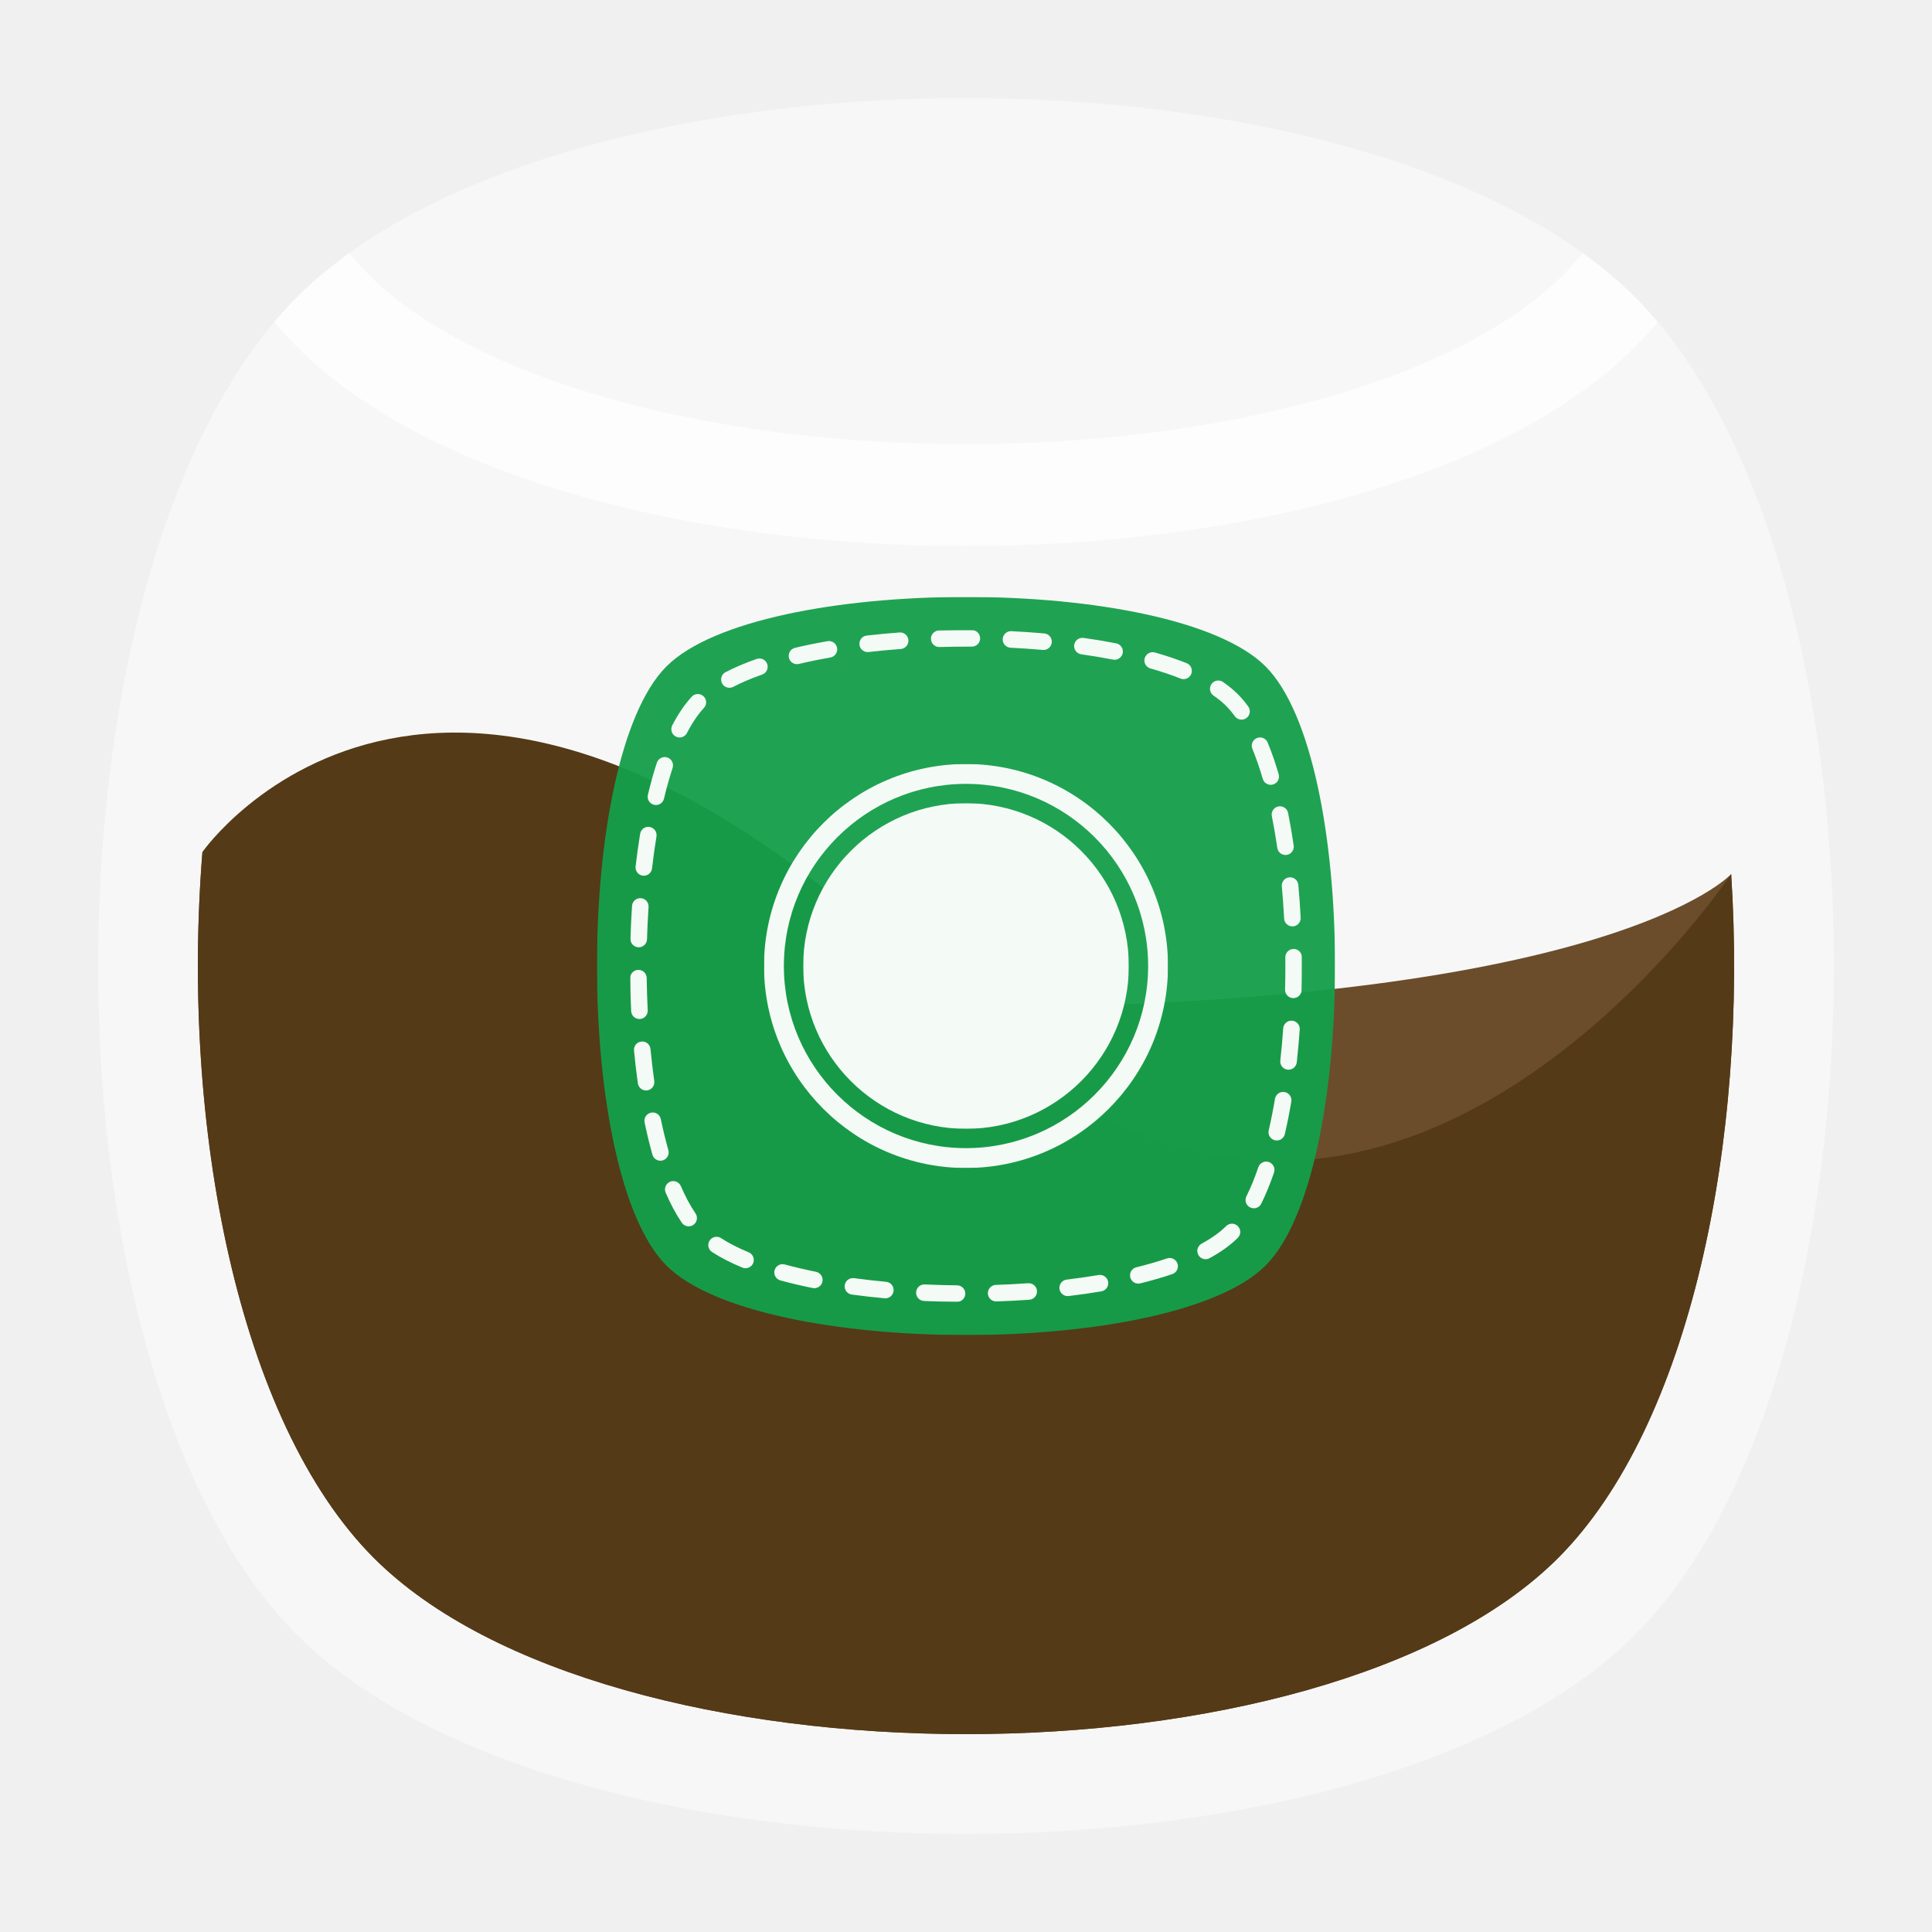
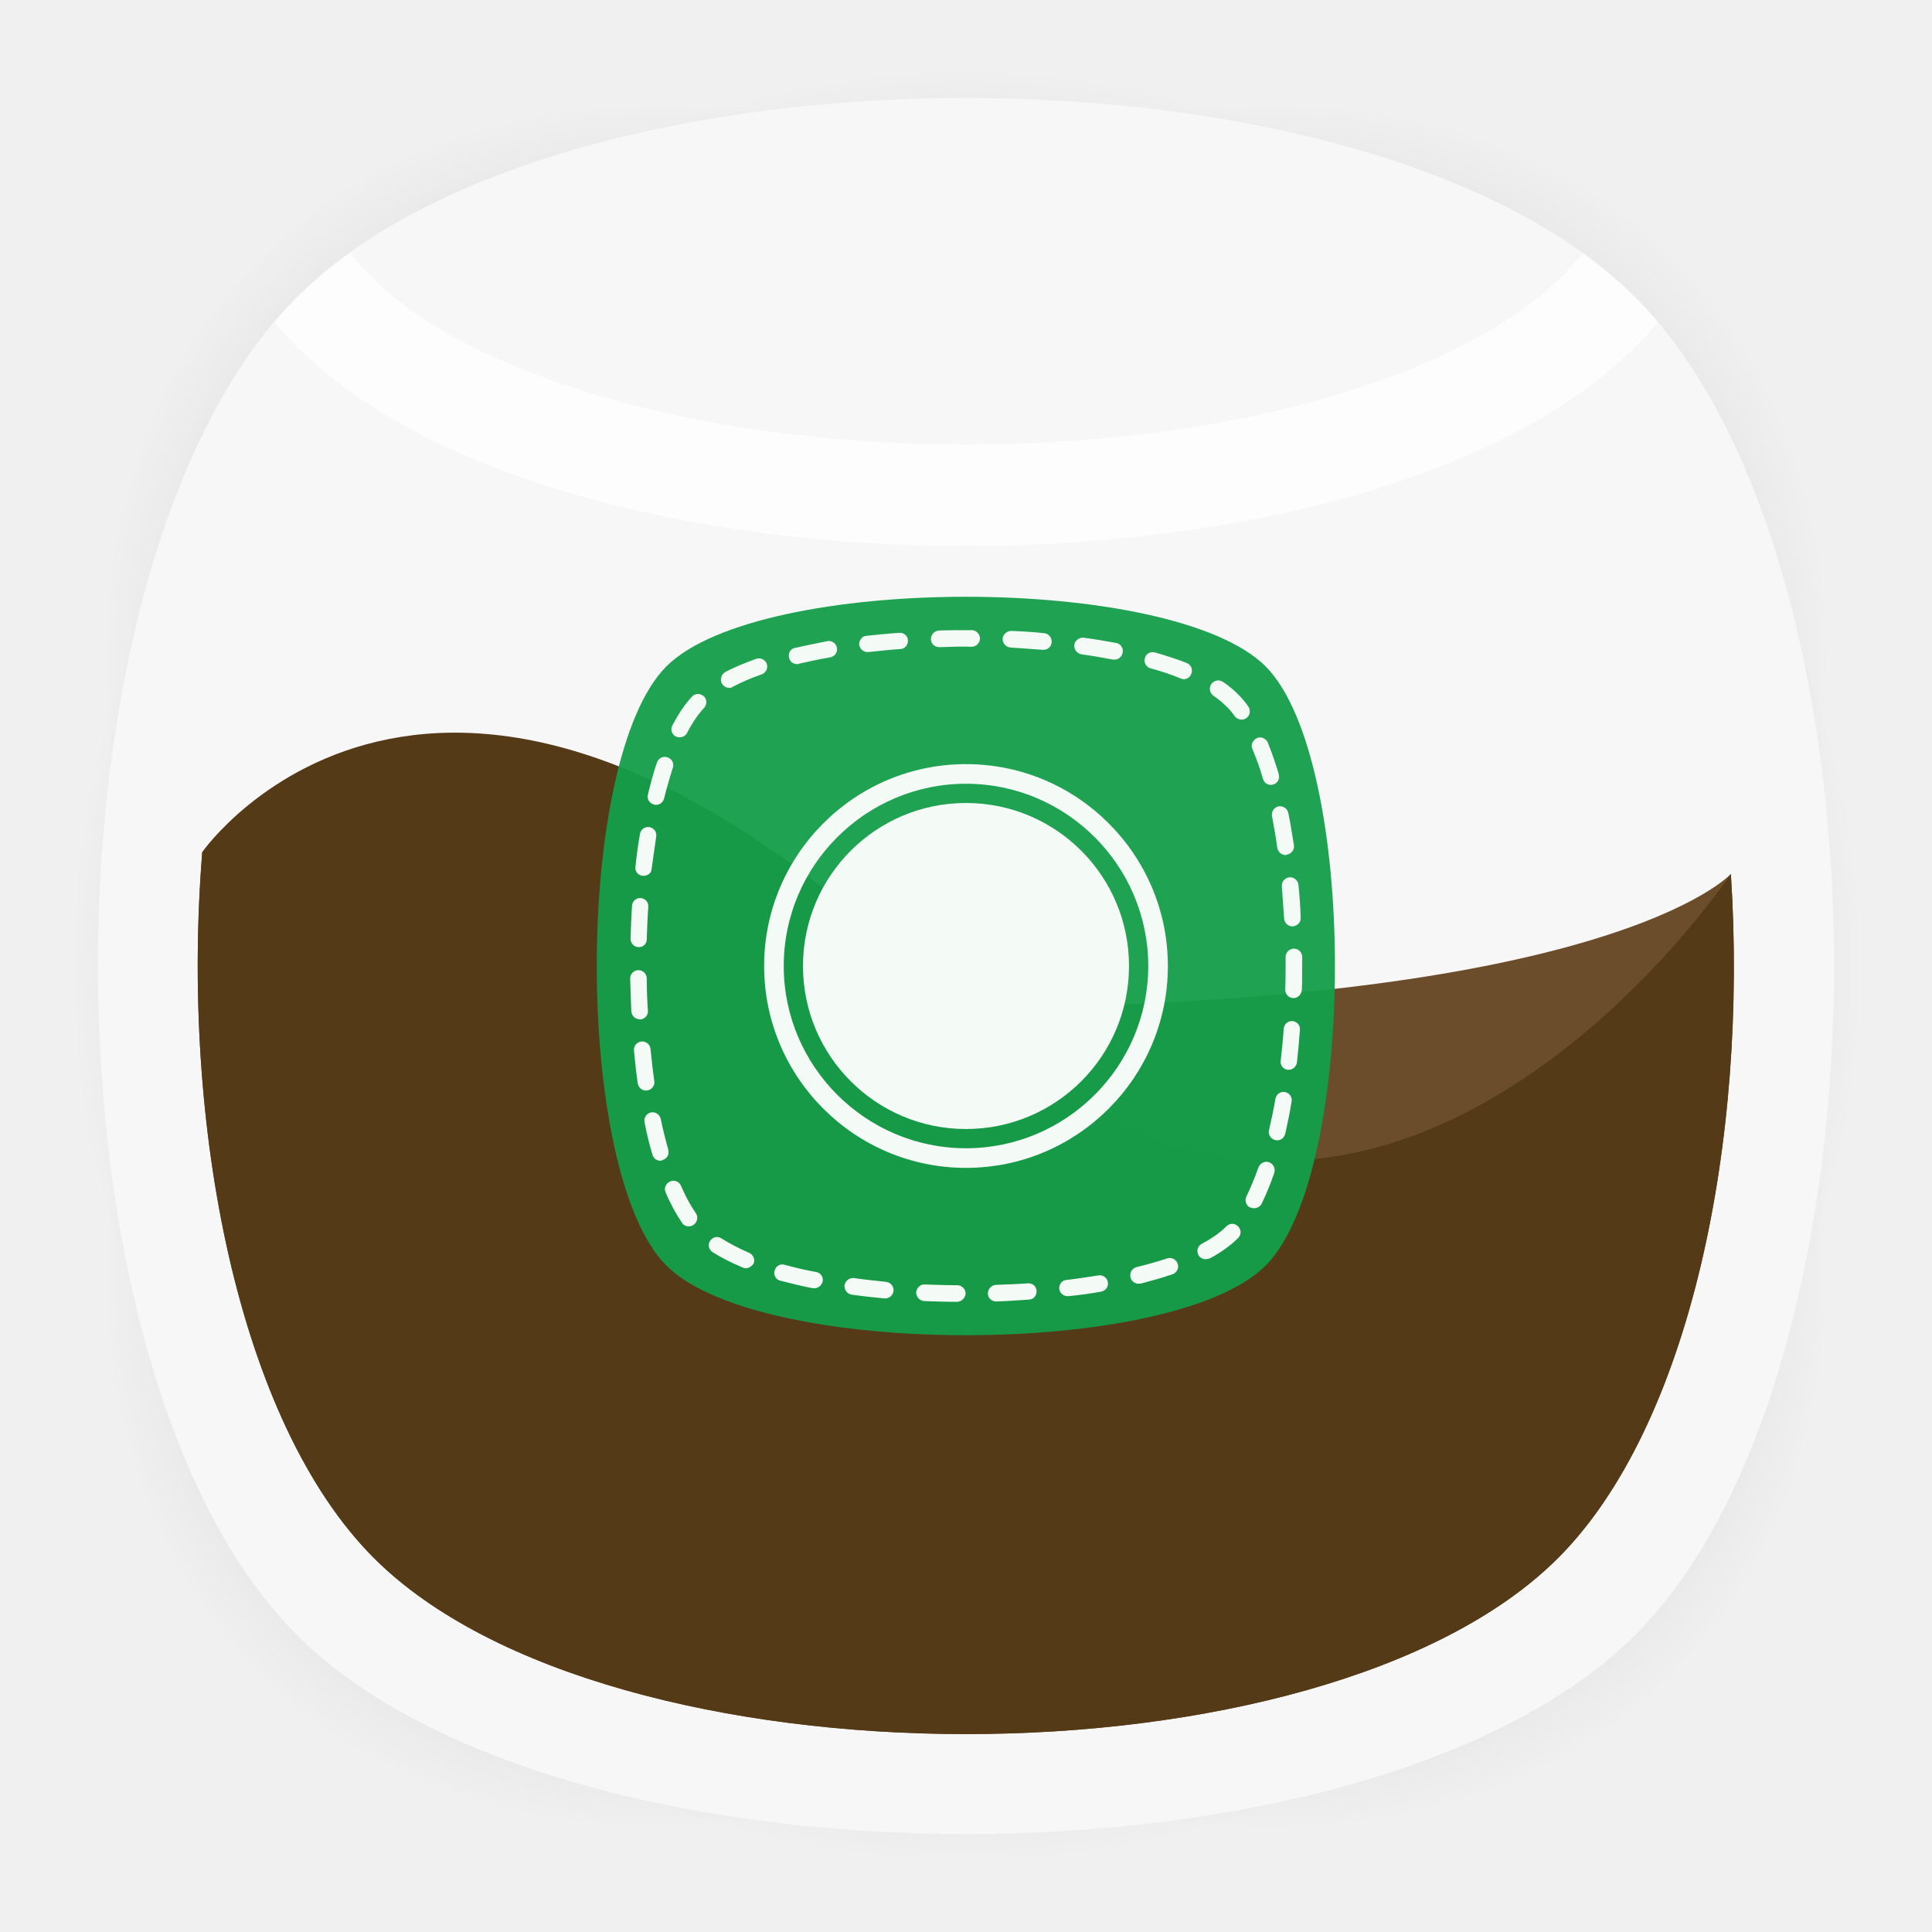
- <svg xmlns="http://www.w3.org/2000/svg" viewBox="0 0 640 640" height="640" width="640" xml:space="preserve" version="1.1" id="svg2">
-   <defs id="defs6">
-     <clipPath id="clipPath16" clipPathUnits="userSpaceOnUse">
-       <path id="path18" d="M 0,512 512,512 512,0 0,0 0,512 Z" />
-     </clipPath>
-     <clipPath id="clipPath24" clipPathUnits="userSpaceOnUse">
-       <path id="path26" d="m 18.325,493.744 475.4,0 0,-475.488 -475.4,0 0,475.488 z" />
-     </clipPath>
-     <clipPath id="clipPath28" clipPathUnits="userSpaceOnUse">
-       <path id="path30" d="M 448.99,63.029 C 389.293,3.332 122.807,3.332 63.11,63.029 3.413,122.726 3.413,389.312 63.01,449.009 c 59.597,59.696 326.283,59.596 385.98,0 59.697,-59.597 59.597,-326.283 0,-385.98" />
-     </clipPath>
-     <radialGradient id="radialGradient36" spreadMethod="pad" gradientTransform="matrix(237.7219,0,0,237.7219,256.025,256)" gradientUnits="userSpaceOnUse" r="1" cy="0" cx="0" fy="0" fx="0">
-       <stop id="stop38" offset="0" style="stop-opacity:1;stop-color:#ffffff" />
-       <stop id="stop40" offset="0.859" style="stop-opacity:0.141;stop-color:#ffffff" />
-       <stop id="stop42" offset="1" style="stop-opacity:0;stop-color:#ffffff" />
-     </radialGradient>
-     <mask id="mask44" height="1" width="1" y="0" x="0" maskUnits="userSpaceOnUse">
-       <g id="g46">
-         <g id="g48">
-           <g id="g50">
-             <g id="g52">
-               <path id="path54" style="fill:url(#radialGradient36);stroke:none" d="m -32768,32767 65535,0 0,-65535 -65535,0 0,65535 z" />
-             </g>
-           </g>
-         </g>
-       </g>
-     </mask>
-     <radialGradient id="radialGradient56" spreadMethod="pad" gradientTransform="matrix(237.7219,0,0,237.7219,256.025,256)" gradientUnits="userSpaceOnUse" r="1" cy="0" cx="0" fy="0" fx="0">
-       <stop id="stop58" offset="0" style="stop-opacity:1;stop-color:#010101" />
-       <stop id="stop60" offset="0.859" style="stop-opacity:1;stop-color:#010101" />
-       <stop id="stop62" offset="1" style="stop-opacity:1;stop-color:#010101" />
-     </radialGradient>
-     <clipPath id="clipPath86" clipPathUnits="userSpaceOnUse">
-       <path id="path88" d="m 18.325,493.744 475.4,0 0,-475.488 -475.4,0 0,475.488 z" />
-     </clipPath>
-     <clipPath id="clipPath90" clipPathUnits="userSpaceOnUse">
-       <path id="path92" d="M 448.99,63.029 C 389.293,3.332 122.807,3.332 63.11,63.029 3.413,122.726 3.413,389.312 63.01,449.009 c 59.597,59.696 326.283,59.596 385.98,0 59.697,-59.597 59.597,-326.283 0,-385.98" />
-     </clipPath>
-     <radialGradient id="radialGradient98" spreadMethod="pad" gradientTransform="matrix(188.2547,188.3612,-130.3588,130.279,256.025,256.0438)" gradientUnits="userSpaceOnUse" r="1" cy="0" cx="0" fy="0" fx="0">
-       <stop id="stop100" offset="0" style="stop-opacity:1;stop-color:#ffffff" />
-       <stop id="stop102" offset="0.859" style="stop-opacity:0.141;stop-color:#ffffff" />
-       <stop id="stop104" offset="1" style="stop-opacity:0;stop-color:#ffffff" />
-     </radialGradient>
-     <mask id="mask106" height="1" width="1" y="0" x="0" maskUnits="userSpaceOnUse">
-       <g id="g108">
-         <g id="g110">
-           <g id="g112">
-             <g id="g114">
-               <path id="path116" style="fill:url(#radialGradient98);stroke:none" d="m -32768,32767 65535,0 0,-65535 -65535,0 0,65535 z" />
-             </g>
-           </g>
-         </g>
-       </g>
-     </mask>
-     <radialGradient id="radialGradient118" spreadMethod="pad" gradientTransform="matrix(188.2547,188.3612,-130.3588,130.279,256.025,256.0438)" gradientUnits="userSpaceOnUse" r="1" cy="0" cx="0" fy="0" fx="0">
-       <stop id="stop120" offset="0" style="stop-opacity:1;stop-color:#010101" />
-       <stop id="stop122" offset="0.859" style="stop-opacity:1;stop-color:#010101" />
-       <stop id="stop124" offset="1" style="stop-opacity:1;stop-color:#010101" />
-     </radialGradient>
-     <clipPath id="clipPath148" clipPathUnits="userSpaceOnUse">
-       <path id="path150" d="m 18.275,493.694 475.387,0 0,-475.438 -475.387,0 0,475.438 z" />
-     </clipPath>
-     <clipPath id="clipPath152" clipPathUnits="userSpaceOnUse">
-       <path id="path154" d="m 63.01,63.029 c 59.697,-59.697 326.183,-59.697 385.88,0 59.697,59.697 59.697,326.183 0,385.88 -59.697,59.696 -326.183,59.696 -385.88,0.1 -59.697,-59.597 -59.597,-326.283 0,-385.98" />
-     </clipPath>
-     <radialGradient id="radialGradient160" spreadMethod="pad" gradientTransform="matrix(-188.2877,188.3942,130.3817,130.3018,255.925,255.9938)" gradientUnits="userSpaceOnUse" r="1" cy="0" cx="0" fy="0" fx="0">
-       <stop id="stop162" offset="0" style="stop-opacity:1;stop-color:#ffffff" />
-       <stop id="stop164" offset="0.859" style="stop-opacity:0.141;stop-color:#ffffff" />
-       <stop id="stop166" offset="1" style="stop-opacity:0;stop-color:#ffffff" />
-     </radialGradient>
-     <mask id="mask168" height="1" width="1" y="0" x="0" maskUnits="userSpaceOnUse">
-       <g id="g170">
-         <g id="g172">
-           <g id="g174">
-             <g id="g176">
-               <path id="path178" style="fill:url(#radialGradient160);stroke:none" d="m -32768,32767 65535,0 0,-65535 -65535,0 0,65535 z" />
-             </g>
-           </g>
-         </g>
-       </g>
-     </mask>
-     <radialGradient id="radialGradient180" spreadMethod="pad" gradientTransform="matrix(-188.2877,188.3942,130.3817,130.3018,255.925,255.9938)" gradientUnits="userSpaceOnUse" r="1" cy="0" cx="0" fy="0" fx="0">
-       <stop id="stop182" offset="0" style="stop-opacity:1;stop-color:#010101" />
-       <stop id="stop184" offset="0.859" style="stop-opacity:1;stop-color:#010101" />
-       <stop id="stop186" offset="1" style="stop-opacity:1;stop-color:#010101" />
-     </radialGradient>
-     <linearGradient id="linearGradient218" spreadMethod="pad" gradientTransform="matrix(460,0,0,-460,26,256)" gradientUnits="userSpaceOnUse" y2="0" x2="1" y1="0" x1="0">
-       <stop id="stop220" offset="0" style="stop-opacity:1;stop-color:#f7f7f7" />
-       <stop id="stop222" offset="1" style="stop-opacity:1;stop-color:#f7f7f7" />
-     </linearGradient>
-     <clipPath id="clipPath230" clipPathUnits="userSpaceOnUse">
-       <path id="path232" d="M 0,512 512,512 512,0 0,0 0,512 Z" />
-     </clipPath>
-     <clipPath id="clipPath238" clipPathUnits="userSpaceOnUse">
-       <path id="path240" d="m 72.668,444.944 366.675,0 0,-77.643 -366.675,0 0,77.643 z" />
-     </clipPath>
-     <clipPath id="clipPath262" clipPathUnits="userSpaceOnUse">
-       <path id="path264" d="m 158.198,353.802 195.604,0 0,-195.604 -195.604,0 0,195.604 z" />
-     </clipPath>
-     <clipPath id="clipPath278" clipPathUnits="userSpaceOnUse">
-       <path id="path280" d="m 166.994,345.027 178.033,0 0,-178.041 -178.033,0 0,178.041 z" />
-     </clipPath>
-     <clipPath id="clipPath294" clipPathUnits="userSpaceOnUse">
-       <path id="path296" d="m 202.468,309.532 107.064,0 0,-107.064 -107.064,0 0,107.064 z" />
-     </clipPath>
-     <clipPath id="clipPath310" clipPathUnits="userSpaceOnUse">
-       <path id="path312" d="m 212.849,299.151 86.302,0 0,-86.302 -86.302,0 0,86.302 z" />
-     </clipPath>
-   </defs>
-   <g transform="matrix(1.25,0,0,-1.25,0,640)" id="g10">
-     <g id="g12">
-       <g clip-path="url(#clipPath16)" id="g14">
-         <g id="g20">
-           <g id="g22" />
-           <g id="g64">
-             <g style="opacity:0.4" id="g66" clip-path="url(#clipPath24)">
-               <g id="g68">
-                 <g id="g70" clip-path="url(#clipPath28)">
-                   <g id="g72">
-                     <g id="g74" />
-                     <g id="g76" mask="url(#mask44)">
-                       <g id="g78">
-                         <path id="path80" style="fill:url(#radialGradient56);stroke:none" d="M 448.99,63.029 C 389.293,3.332 122.807,3.332 63.11,63.029 3.413,122.726 3.413,389.312 63.01,449.009 c 59.597,59.696 326.283,59.596 385.98,0 59.697,-59.597 59.597,-326.283 0,-385.98" />
-                       </g>
-                     </g>
-                   </g>
-                 </g>
-               </g>
-             </g>
-           </g>
-         </g>
-         <g id="g82">
-           <g id="g84" />
-           <g id="g126">
-             <g style="opacity:0.4" id="g128" clip-path="url(#clipPath86)">
-               <g id="g130">
-                 <g id="g132" clip-path="url(#clipPath90)">
-                   <g id="g134">
-                     <g id="g136" />
-                     <g id="g138" mask="url(#mask106)">
-                       <g id="g140">
-                         <path id="path142" style="fill:url(#radialGradient118);stroke:none" d="M 448.99,63.029 C 389.293,3.332 122.807,3.332 63.11,63.029 3.413,122.726 3.413,389.312 63.01,449.009 c 59.597,59.696 326.283,59.596 385.98,0 59.697,-59.597 59.597,-326.283 0,-385.98" />
-                       </g>
-                     </g>
-                   </g>
-                 </g>
-               </g>
-             </g>
-           </g>
-         </g>
-         <g id="g144">
-           <g id="g146" />
-           <g id="g188">
-             <g style="opacity:0.4" id="g190" clip-path="url(#clipPath148)">
-               <g id="g192">
-                 <g id="g194" clip-path="url(#clipPath152)">
-                   <g id="g196">
-                     <g id="g198" />
-                     <g id="g200" mask="url(#mask168)">
-                       <g id="g202">
-                         <path id="path204" style="fill:url(#radialGradient180);stroke:none" d="m 63.01,63.029 c 59.697,-59.697 326.183,-59.697 385.88,0 59.697,59.697 59.697,326.183 0,385.88 -59.697,59.696 -326.183,59.696 -385.88,0.1 -59.697,-59.597 -59.597,-326.283 0,-385.98" />
-                       </g>
-                     </g>
-                   </g>
-                 </g>
-               </g>
-             </g>
-           </g>
-         </g>
-       </g>
+ <svg xmlns="http://www.w3.org/2000/svg" version="1.1" id="Layer_3" x="0px" y="0px" viewBox="0 0 512 512" enable-background="new 0 0 512 512" xml:space="preserve">
+   <g>
+     <g opacity="0.4" enable-background="new    ">
+       <radialGradient id="SVGID_1_" cx="1.012" cy="515" r="118.861" gradientTransform="matrix(2 0 0 -2 254 1286)" gradientUnits="userSpaceOnUse">
+         <stop offset="0" style="stop-color:#010101" />
+         <stop offset="0.859" style="stop-color:#010101;stop-opacity:0.141" />
+         <stop offset="1" style="stop-color:#010101;stop-opacity:0" />
+       </radialGradient>
+       <path fill="url(#SVGID_1_)" d="M449,449c-59.7,59.7-326.2,59.7-385.9,0S3.4,122.7,63,63s326.3-59.6,386,0S508.6,389.3,449,449z" />
    </g>
-     <g id="g206">
-       <g id="g208">
-         <g id="g214">
-           <g id="g216">
-             <path id="path224" style="fill:url(#linearGradient218);stroke:none" d="M 78.721,433.279 C 8.427,362.985 8.427,149.015 78.721,78.721 l 0,0 c 70.294,-70.294 284.264,-70.294 354.558,0 l 0,0 c 70.294,70.294 70.294,284.264 0,354.558 l 0,0 C 398.132,468.426 327.066,486 256,486 l 0,0 C 184.934,486 113.868,468.426 78.721,433.279" />
-           </g>
-         </g>
-       </g>
+     <g opacity="0.4" enable-background="new    ">
+       <radialGradient id="SVGID_2_" cx="2.029" cy="516.068" r="133.155" gradientTransform="matrix(1.4138 -1.4146 -0.979 -0.9784 758.388 763.7472)" gradientUnits="userSpaceOnUse">
+         <stop offset="0" style="stop-color:#010101" />
+         <stop offset="0.859" style="stop-color:#010101;stop-opacity:0.141" />
+         <stop offset="1" style="stop-color:#010101;stop-opacity:0" />
+       </radialGradient>
+       <path fill="url(#SVGID_2_)" d="M449,449c-59.7,59.7-326.2,59.7-385.9,0S3.4,122.7,63,63s326.3-59.6,386,0S508.6,389.3,449,449z" />
    </g>
-     <g id="g226">
-       <g clip-path="url(#clipPath230)" id="g228">
-         <g id="g234">
-           <g id="g236" />
-           <g id="g242">
-             <g style="opacity:0.7" id="g244" clip-path="url(#clipPath238)">
-               <g id="g246" transform="translate(256.0103,367.3013)">
-                 <path id="path248" style="fill:#ffffff;fill-opacity:1;fill-rule:nonzero;stroke:none" d="m 0,0 c 71.066,0 142.132,17.574 177.279,52.721 2.081,2.081 4.096,4.297 6.054,6.623 -1.961,2.329 -3.979,4.549 -6.064,6.634 -4.131,4.131 -8.775,8.009 -13.84,11.655 -1.708,-2.084 -3.455,-4.033 -5.242,-5.82 C 144.775,58.4 122.841,47.109 94.756,39.16 66.652,31.205 33.886,27 0,27 c -33.886,0 -66.652,4.205 -94.756,12.16 -28.085,7.949 -50.019,19.24 -63.431,32.653 -1.79,1.789 -3.539,3.742 -5.25,5.829 -5.07,-3.648 -9.718,-7.53 -13.852,-11.664 -2.081,-2.081 -4.096,-4.297 -6.054,-6.623 1.961,-2.329 3.979,-4.55 6.064,-6.634 C -142.132,17.574 -71.066,0 0,0" />
-               </g>
-             </g>
-           </g>
-         </g>
-         <g transform="translate(412.9002,99.0998)" id="g250">
-           <path id="path252" style="fill:#6b4d2c;fill-opacity:1;fill-rule:nonzero;stroke:none" d="m 0,0 c -62.214,-62.214 -251.587,-62.214 -313.8,0 -36.111,36.11 -51.262,115.059 -45.454,187.118 0,0 91.026,-41.218 200.02,-41.218 173.217,0 205.112,35.362 205.112,35.362 C 50.427,110.824 35.134,35.134 0,0" />
-         </g>
-         <g transform="translate(412.9002,99.0998)" id="g254">
-           <path id="path256" style="fill:#543a17;fill-opacity:1;fill-rule:nonzero;stroke:none" d="m 0,0 c -62.214,-62.214 -251.587,-62.214 -313.8,0 -36.111,36.11 -51.262,115.059 -45.454,187.118 0,0 65.187,93.616 200.02,-41.218 C -50.344,37.011 45.878,181.262 45.878,181.262 50.427,110.824 35.134,35.134 0,0" />
-         </g>
-         <g id="g258">
-           <g id="g260" />
-           <g id="g266">
-             <g style="opacity:0.95" id="g268" clip-path="url(#clipPath262)">
-               <g id="g270" transform="translate(335.387,176.613)">
-                 <path id="path272" style="fill:#149e49;fill-opacity:1;fill-rule:nonzero;stroke:none" d="m 0,0 c -24.553,-24.553 -134.221,-24.553 -158.774,0 -24.553,24.553 -24.553,134.221 0,158.774 24.553,24.553 134.221,24.553 158.774,0 C 24.553,134.221 24.553,24.553 0,0" />
-               </g>
-             </g>
-           </g>
-         </g>
-         <g id="g274">
-           <g id="g276" />
-           <g id="g282">
-             <g style="opacity:0.95" id="g284" clip-path="url(#clipPath278)">
-               <g id="g286" transform="translate(248.9039,340.5357)">
-                 <path id="path288" style="fill:#ffffff;fill-opacity:1;fill-rule:nonzero;stroke:none" d="m 0,0 c -1.182,0 -2.157,0.941 -2.192,2.13 -0.035,1.211 0.918,2.222 2.129,2.257 2.873,0.084 5.809,0.117 8.721,0.1 C 9.87,4.48 10.846,3.492 10.84,2.28 10.833,1.073 9.851,0.099 8.646,0.099 l -0.013,0 C 5.769,0.115 2.887,0.083 0.066,0.001 0.044,0 0.022,0 0,0 m 27.644,-0.78 c -0.064,0 -0.13,0.002 -0.195,0.008 -2.794,0.246 -5.667,0.443 -8.541,0.585 -1.21,0.06 -2.142,1.09 -2.082,2.3 0.06,1.211 1.097,2.15 2.3,2.083 2.928,-0.145 5.858,-0.346 8.707,-0.597 1.208,-0.106 2.1,-1.171 1.994,-2.378 C 29.726,0.08 28.768,-0.78 27.644,-0.78 m -46.608,-0.56 c -1.1,0 -2.049,0.825 -2.177,1.944 -0.139,1.203 0.724,2.291 1.928,2.43 2.828,0.325 5.754,0.601 8.696,0.818 1.213,0.094 2.261,-0.819 2.35,-2.027 0.089,-1.208 -0.818,-2.26 -2.027,-2.349 -2.883,-0.213 -5.748,-0.483 -8.517,-0.801 -0.085,-0.01 -0.17,-0.015 -0.253,-0.015 m 65.439,-2.037 c -0.14,0 -0.281,0.014 -0.423,0.042 -2.674,0.521 -5.504,0.994 -8.412,1.404 -1.2,0.169 -2.035,1.279 -1.866,2.479 0.169,1.199 1.274,2.03 2.48,1.866 2.982,-0.421 5.889,-0.906 8.639,-1.443 1.189,-0.232 1.964,-1.384 1.733,-2.574 -0.205,-1.047 -1.123,-1.774 -2.151,-1.774 m -84.174,-1.169 c -0.993,0 -1.892,0.679 -2.132,1.687 -0.281,1.178 0.447,2.362 1.626,2.642 2.713,0.646 5.606,1.238 8.6,1.759 1.198,0.206 2.33,-0.591 2.538,-1.785 0.207,-1.193 -0.592,-2.33 -1.785,-2.538 -2.906,-0.506 -5.711,-1.079 -8.337,-1.705 -0.171,-0.04 -0.342,-0.06 -0.51,-0.06 M 64.754,-8.515 c -0.271,0 -0.546,0.05 -0.812,0.157 -2.408,0.961 -5.091,1.863 -7.976,2.681 -1.165,0.331 -1.842,1.544 -1.511,2.709 0.33,1.166 1.541,1.843 2.709,1.512 3.029,-0.859 5.856,-1.81 8.404,-2.827 1.126,-0.449 1.674,-1.725 1.225,-2.851 -0.343,-0.858 -1.167,-1.381 -2.039,-1.381 m -120.358,-2.288 c -0.793,0 -1.56,0.432 -1.95,1.186 -0.557,1.076 -0.136,2.4 0.94,2.957 2.417,1.252 5.187,2.428 8.232,3.496 1.143,0.402 2.396,-0.2 2.796,-1.343 0.401,-1.144 -0.2,-2.396 -1.344,-2.797 -2.851,-1 -5.431,-2.095 -7.667,-3.253 -0.322,-0.166 -0.667,-0.246 -1.007,-0.246 m 135.72,-8.445 c -0.68,0 -1.35,0.314 -1.778,0.907 -0.747,1.031 -1.524,1.951 -2.31,2.737 -0.931,0.932 -2.049,1.848 -3.322,2.724 -0.999,0.686 -1.253,2.052 -0.566,3.05 0.687,0.999 2.052,1.251 3.051,0.565 1.494,-1.027 2.819,-2.116 3.94,-3.236 0.949,-0.949 1.878,-2.048 2.76,-3.266 0.711,-0.982 0.492,-2.353 -0.489,-3.064 -0.389,-0.282 -0.839,-0.417 -1.286,-0.417 m -148.921,-4.724 c -0.34,0 -0.686,0.079 -1.009,0.247 -1.076,0.559 -1.495,1.883 -0.936,2.958 1.582,3.046 3.323,5.604 5.175,7.605 0.823,0.889 2.21,0.942 3.1,0.12 0.89,-0.823 0.943,-2.211 0.12,-3.1 -1.585,-1.713 -3.1,-3.95 -4.501,-6.647 -0.391,-0.752 -1.156,-1.183 -1.949,-1.183 M 87.85,-36.52 c -0.951,0 -1.827,0.622 -2.106,1.58 -0.839,2.878 -1.764,5.55 -2.751,7.94 -0.463,1.12 0.07,2.403 1.191,2.865 1.124,0.462 2.403,-0.071 2.864,-1.191 1.047,-2.535 2.026,-5.357 2.909,-8.386 0.339,-1.163 -0.329,-2.381 -1.492,-2.72 -0.206,-0.06 -0.412,-0.088 -0.615,-0.088 m -162.923,-5.357 c -0.168,0 -0.339,0.02 -0.51,0.061 -1.179,0.281 -1.906,1.464 -1.625,2.643 0.719,3.015 1.52,5.874 2.382,8.497 0.378,1.151 1.619,1.78 2.768,1.4 1.152,-0.378 1.779,-1.618 1.4,-2.769 -0.823,-2.508 -1.591,-5.249 -2.282,-8.146 -0.241,-1.008 -1.14,-1.686 -2.133,-1.686 M 91.762,-55.116 c -1.072,0 -2.01,0.786 -2.168,1.878 -0.424,2.913 -0.91,5.74 -1.445,8.403 -0.238,1.189 0.531,2.345 1.719,2.583 1.19,0.235 2.345,-0.531 2.583,-1.719 0.55,-2.74 1.05,-5.645 1.484,-8.635 0.175,-1.199 -0.655,-2.312 -1.854,-2.487 -0.107,-0.015 -0.214,-0.023 -0.319,-0.023 M -78.284,-60.61 c -0.084,0 -0.169,0.005 -0.254,0.015 -1.204,0.138 -2.067,1.227 -1.928,2.43 0.342,2.964 0.747,5.879 1.203,8.665 0.195,1.196 1.322,2.008 2.519,1.811 1.196,-0.196 2.007,-1.324 1.811,-2.519 -0.445,-2.719 -0.84,-5.565 -1.174,-8.46 -0.129,-1.118 -1.078,-1.942 -2.177,-1.942 M 93.594,-74.039 c -1.158,0 -2.127,0.908 -2.188,2.078 -0.154,2.887 -0.36,5.759 -0.615,8.538 -0.11,1.206 0.778,2.274 1.985,2.385 1.204,0.104 2.274,-0.779 2.384,-1.985 0.26,-2.834 0.471,-5.763 0.627,-8.706 0.064,-1.209 -0.864,-2.242 -2.074,-2.307 -0.04,-0.002 -0.079,-0.003 -0.119,-0.003 m -173.225,-5.536 c -0.022,0 -0.044,0.001 -0.066,0.001 -1.211,0.036 -2.164,1.046 -2.128,2.258 0.086,2.917 0.225,5.85 0.416,8.715 0.08,1.209 1.13,2.122 2.334,2.044 1.209,-0.081 2.124,-1.126 2.044,-2.335 -0.187,-2.811 -0.324,-5.689 -0.408,-8.554 -0.035,-1.189 -1.01,-2.129 -2.192,-2.129 M 93.847,-93.05 c -0.019,0 -0.038,0 -0.058,10e-4 -1.211,0.031 -2.168,1.038 -2.136,2.25 0.054,2.073 0.082,4.181 0.082,6.263 0,0.77 -0.003,1.537 -0.011,2.303 -0.012,1.212 0.961,2.204 2.172,2.216 l 0.023,0 c 1.202,0 2.181,-0.968 2.193,-2.172 0.008,-0.783 0.011,-1.566 0.011,-2.349 0,-2.118 -0.029,-4.264 -0.084,-6.376 -0.03,-1.191 -1.007,-2.136 -2.192,-2.136 m -173.296,-5.537 c -1.162,0 -2.132,0.912 -2.19,2.086 -0.141,2.872 -0.232,5.805 -0.271,8.716 -0.016,1.212 0.954,2.207 2.165,2.223 l 0.03,0 c 1.198,0 2.177,-0.963 2.193,-2.164 0.038,-2.859 0.127,-5.74 0.266,-8.559 0.06,-1.21 -0.873,-2.24 -2.083,-2.3 -0.037,-0.001 -0.073,-0.002 -0.11,-0.002 m 172.023,-13.434 c -0.08,0 -0.162,0.004 -0.245,0.014 -1.204,0.133 -2.072,1.218 -1.937,2.423 0.308,2.775 0.567,5.642 0.769,8.521 0.085,1.209 1.129,2.121 2.343,2.034 1.209,-0.085 2.12,-1.133 2.035,-2.343 -0.207,-2.937 -0.471,-5.863 -0.787,-8.698 -0.124,-1.121 -1.075,-1.951 -2.178,-1.951 m -170.267,-5.498 c -1.076,0 -2.016,0.792 -2.17,1.888 -0.394,2.801 -0.738,5.722 -1.022,8.682 -0.116,1.207 0.768,2.278 1.974,2.393 1.207,0.113 2.278,-0.767 2.394,-1.973 0.278,-2.897 0.614,-5.753 0.999,-8.49 0.169,-1.2 -0.667,-2.309 -1.867,-2.478 -0.103,-0.015 -0.206,-0.022 -0.308,-0.022 m 167.151,-13.253 c -0.164,0 -0.33,0.019 -0.497,0.058 -1.181,0.273 -1.916,1.452 -1.643,2.632 0.611,2.635 1.169,5.444 1.661,8.349 0.203,1.194 1.336,1.999 2.53,1.796 1.195,-0.202 1.999,-1.335 1.797,-2.53 -0.507,-2.99 -1.083,-5.885 -1.713,-8.604 -0.235,-1.015 -1.137,-1.701 -2.135,-1.701 m -163.349,-5.367 c -0.957,0 -1.836,0.631 -2.11,1.597 -0.754,2.666 -1.453,5.543 -2.077,8.551 -0.246,1.187 0.517,2.348 1.703,2.594 1.185,0.243 2.348,-0.517 2.594,-1.703 0.602,-2.906 1.276,-5.681 2.002,-8.247 0.33,-1.165 -0.348,-2.378 -1.514,-2.708 -0.199,-0.057 -0.4,-0.084 -0.598,-0.084 m 157.262,-12.607 c -0.328,0 -0.662,0.075 -0.975,0.231 -1.085,0.54 -1.527,1.856 -0.988,2.941 1.129,2.269 2.194,4.866 3.164,7.721 0.391,1.147 1.637,1.763 2.783,1.371 1.148,-0.39 1.761,-1.636 1.372,-2.783 -1.034,-3.039 -2.175,-5.82 -3.39,-8.263 -0.384,-0.771 -1.16,-1.218 -1.966,-1.218 M -66.4,-153.529 c -0.7,0 -1.388,0.333 -1.813,0.954 -1.533,2.241 -2.975,4.925 -4.285,7.977 -0.478,1.114 0.037,2.404 1.151,2.882 1.114,0.476 2.403,-0.037 2.881,-1.151 1.198,-2.791 2.501,-5.224 3.874,-7.229 0.685,-1 0.429,-2.366 -0.571,-3.05 -0.379,-0.259 -0.81,-0.383 -1.237,-0.383 m 136.991,-8.709 c -0.778,0 -1.532,0.415 -1.93,1.147 -0.577,1.065 -0.183,2.397 0.881,2.976 2.669,1.449 4.851,3.013 6.486,4.647 0.857,0.857 2.246,0.857 3.103,0 0.857,-0.857 0.857,-2.245 0,-3.102 -1.934,-1.934 -4.455,-3.75 -7.494,-5.402 -0.333,-0.18 -0.692,-0.266 -1.046,-0.266 m -121.927,-2.393 c -0.279,0 -0.563,0.054 -0.838,0.167 -3.053,1.263 -5.755,2.651 -8.032,4.128 -1.016,0.659 -1.306,2.018 -0.647,3.035 0.659,1.017 2.019,1.305 3.035,0.647 2.052,-1.331 4.516,-2.594 7.322,-3.755 1.119,-0.463 1.651,-1.746 1.188,-2.866 -0.349,-0.845 -1.167,-1.356 -2.028,-1.356 m 104.094,-4.074 c -0.987,0 -1.883,0.671 -2.129,1.672 -0.289,1.176 0.43,2.365 1.607,2.654 2.892,0.71 5.624,1.5 8.12,2.347 1.149,0.391 2.393,-0.224 2.783,-1.372 0.39,-1.148 -0.225,-2.394 -1.372,-2.783 -2.615,-0.888 -5.47,-1.713 -8.484,-2.453 -0.176,-0.043 -0.352,-0.065 -0.525,-0.065 m -85.855,-1.216 c -0.143,0 -0.288,0.014 -0.434,0.043 -3.002,0.604 -5.882,1.283 -8.56,2.018 -1.169,0.32 -1.857,1.528 -1.536,2.696 0.32,1.169 1.53,1.853 2.696,1.535 2.582,-0.707 5.362,-1.363 8.265,-1.947 1.188,-0.239 1.957,-1.396 1.718,-2.584 -0.21,-1.042 -1.125,-1.761 -2.149,-1.761 m 67.138,-2.094 c -1.095,0 -2.042,0.818 -2.176,1.933 -0.144,1.203 0.715,2.295 1.918,2.439 2.893,0.346 5.736,0.754 8.451,1.213 1.199,0.205 2.328,-0.603 2.529,-1.797 0.203,-1.196 -0.602,-2.328 -1.797,-2.529 -2.785,-0.471 -5.7,-0.889 -8.661,-1.244 -0.089,-0.01 -0.177,-0.015 -0.264,-0.015 m -48.318,-0.588 c -0.067,0 -0.135,0.002 -0.204,0.009 -2.954,0.272 -5.876,0.604 -8.684,0.985 -1.2,0.164 -2.041,1.269 -1.878,2.47 0.163,1.201 1.273,2.041 2.47,1.878 2.745,-0.373 5.602,-0.697 8.494,-0.964 1.207,-0.11 2.095,-1.179 1.984,-2.385 -0.105,-1.139 -1.061,-1.993 -2.182,-1.993 m 29.365,-0.829 c -1.178,0 -2.152,0.935 -2.192,2.121 -0.039,1.211 0.91,2.226 2.121,2.266 2.877,0.095 5.752,0.243 8.547,0.439 1.211,0.082 2.257,-0.826 2.342,-2.035 0.085,-1.209 -0.827,-2.258 -2.036,-2.343 -2.847,-0.199 -5.778,-0.349 -8.708,-0.447 -0.025,-10e-4 -0.049,-10e-4 -0.074,-10e-4 m -10.372,-0.118 -0.022,0 c -2.912,0.028 -5.848,0.11 -8.726,0.241 -1.21,0.055 -2.147,1.082 -2.091,2.292 0.055,1.211 1.063,2.156 2.292,2.091 2.825,-0.128 5.708,-0.208 8.568,-0.236 1.212,-0.012 2.184,-1.004 2.173,-2.216 -0.012,-1.204 -0.992,-2.172 -2.194,-2.172" />
-               </g>
-             </g>
-           </g>
-         </g>
-         <g id="g290">
-           <g id="g292" />
-           <g id="g298">
-             <g style="opacity:0.95" id="g300" clip-path="url(#clipPath294)">
-               <g id="g302" transform="translate(256,304.2669)">
-                 <path id="path304" style="fill:#ffffff;fill-opacity:1;fill-rule:nonzero;stroke:none" d="m 0,0 c -26.614,0 -48.267,-21.653 -48.267,-48.267 0,-26.614 21.653,-48.267 48.267,-48.267 26.614,0 48.267,21.653 48.267,48.267 C 48.267,-21.653 26.614,0 0,0 m 0,-101.799 c -29.518,0 -53.532,24.014 -53.532,53.532 0,29.518 24.014,53.533 53.532,53.533 29.518,0 53.532,-24.015 53.532,-53.533 0,-29.518 -24.014,-53.532 -53.532,-53.532" />
-               </g>
-             </g>
-           </g>
-         </g>
-         <g id="g306">
-           <g id="g308" />
-           <g id="g314">
-             <g style="opacity:0.95" id="g316" clip-path="url(#clipPath310)">
-               <g id="g318" transform="translate(256,299.1506)">
-                 <path id="path320" style="fill:#ffffff;fill-opacity:1;fill-rule:nonzero;stroke:none" d="m 0,0 c 23.831,0 43.151,-19.319 43.151,-43.151 0,-23.831 -19.32,-43.15 -43.151,-43.15 -23.831,0 -43.151,19.319 -43.151,43.15 C -43.151,-19.319 -23.831,0 0,0" />
-               </g>
-             </g>
-           </g>
-         </g>
-       </g>
+     <g opacity="0.4" enable-background="new    ">
+       <radialGradient id="SVGID_3_" cx="3.442" cy="513.973" r="133.178" gradientTransform="matrix(-1.4138 -1.4146 0.979 -0.9784 -242.3879 763.7472)" gradientUnits="userSpaceOnUse">
+         <stop offset="0" style="stop-color:#010101" />
+         <stop offset="0.859" style="stop-color:#010101;stop-opacity:0.141" />
+         <stop offset="1" style="stop-color:#010101;stop-opacity:0" />
+       </radialGradient>
+       <path fill="url(#SVGID_3_)" d="M63,449c59.7,59.7,326.2,59.7,385.9,0s59.7-326.2,0-385.9S122.7,3.4,63,63S3.4,389.3,63,449z" />
    </g>
  </g>
+   <linearGradient id="SVGID_4_" gradientUnits="userSpaceOnUse" x1="26" y1="256" x2="486" y2="256">
+     <stop offset="0" style="stop-color:#F7F7F7" />
+     <stop offset="1" style="stop-color:#F7F7F7" />
+   </linearGradient>
+   <path fill="url(#SVGID_4_)" d="M433.3,433.3c-70.3,70.3-284.3,70.3-354.6,0S8.4,149,78.7,78.7s284.3-70.3,354.6,0  S503.6,363,433.3,433.3z" />
+   <path opacity="0.7" fill="#FFFFFF" enable-background="new    " d="M256,144.7c71.1,0,142.1-17.6,177.3-52.7  c2.1-2.1,4.1-4.3,6.1-6.6c-2-2.3-4-4.5-6.1-6.6c-4.1-4.1-8.8-8-13.8-11.7c-1.7,2.1-3.5,4-5.2,5.8c-13.4,13.4-35.3,24.7-63.4,32.7  c-28.1,8-60.9,12.2-94.8,12.2s-66.7-4.2-94.8-12.2c-28.1-7.9-50-19.2-63.4-32.7c-1.8-1.8-3.5-3.7-5.2-5.8  c-5.1,3.6-9.7,7.5-13.9,11.7c-2.1,2.1-4.1,4.3-6.1,6.6c2,2.3,4,4.5,6.1,6.6C113.9,127.1,184.9,144.7,256,144.7z" />
+   <g>
+     <path fill="#6B4D2C" d="M412.9,412.9c-62.2,62.2-251.6,62.2-313.8,0C63,376.8,47.8,297.8,53.6,225.8c0,0,91,41.2,200,41.2   c173.2,0,205.1-35.4,205.1-35.4C463.3,302.1,448,377.8,412.9,412.9z" />
+     <path fill="#543A17" d="M412.9,412.9c-62.2,62.2-251.6,62.2-313.8,0C63,376.8,47.8,297.8,53.6,225.8c0,0,65.2-93.6,200,41.2   c108.9,108.9,205.1-35.4,205.1-35.4C463.3,302.1,448,377.8,412.9,412.9z" />
+   </g>
+   <g>
+     <path opacity="0.95" fill="#149E49" enable-background="new    " d="M335.4,335.4c-24.6,24.6-134.2,24.6-158.8,0   c-24.6-24.6-24.6-134.2,0-158.8s134.2-24.6,158.8,0C359.9,201.2,359.9,310.8,335.4,335.4z" />
+     <g opacity="0.95" enable-background="new    ">
+       <path fill="#FFFFFF" d="M253.6,345C253.6,345,253.6,345,253.6,345c-2.9,0-5.9-0.1-8.7-0.2c-1.2-0.1-2.1-1.1-2.1-2.3    c0.1-1.2,1.1-2.2,2.3-2.1c2.8,0.1,5.7,0.2,8.6,0.2c1.2,0,2.2,1,2.2,2.2C255.8,344,254.8,345,253.6,345z M264,344.9    c-1.2,0-2.2-0.9-2.2-2.1c0-1.2,0.9-2.2,2.1-2.3c2.9-0.1,5.8-0.2,8.5-0.4c1.2-0.1,2.3,0.8,2.3,2c0.1,1.2-0.8,2.3-2,2.3    C269.9,344.6,267,344.8,264,344.9C264,344.9,264,344.9,264,344.9z M234.6,344.1c-0.1,0-0.1,0-0.2,0c-3-0.3-5.9-0.6-8.7-1    c-1.2-0.2-2-1.3-1.9-2.5c0.2-1.2,1.3-2,2.5-1.9c2.7,0.4,5.6,0.7,8.5,1c1.2,0.1,2.1,1.2,2,2.4C236.7,343.2,235.7,344.1,234.6,344.1    z M282.9,343.5c-1.1,0-2-0.8-2.2-1.9c-0.1-1.2,0.7-2.3,1.9-2.4c2.9-0.3,5.7-0.8,8.5-1.2c1.2-0.2,2.3,0.6,2.5,1.8    c0.2,1.2-0.6,2.3-1.8,2.5c-2.8,0.5-5.7,0.9-8.7,1.2C283.1,343.5,283,343.5,282.9,343.5z M215.8,341.4c-0.1,0-0.3,0-0.4,0    c-3-0.6-5.9-1.3-8.6-2c-1.2-0.3-1.9-1.5-1.5-2.7c0.3-1.2,1.5-1.9,2.7-1.5c2.6,0.7,5.4,1.4,8.3,1.9c1.2,0.2,2,1.4,1.7,2.6    C217.7,340.7,216.8,341.4,215.8,341.4z M301.7,340.2c-1,0-1.9-0.7-2.1-1.7c-0.3-1.2,0.4-2.4,1.6-2.7c2.9-0.7,5.6-1.5,8.1-2.3    c1.1-0.4,2.4,0.2,2.8,1.4c0.4,1.1-0.2,2.4-1.4,2.8c-2.6,0.9-5.5,1.7-8.5,2.5C302,340.1,301.8,340.2,301.7,340.2z M197.6,336.1    c-0.3,0-0.6-0.1-0.8-0.2c-3.1-1.3-5.8-2.7-8-4.1c-1-0.7-1.3-2-0.6-3c0.7-1,2-1.3,3-0.6c2.1,1.3,4.5,2.6,7.3,3.8    c1.1,0.5,1.7,1.7,1.2,2.9C199.2,335.6,198.4,336.1,197.6,336.1z M319.5,333.7c-0.8,0-1.5-0.4-1.9-1.1c-0.6-1.1-0.2-2.4,0.9-3    c2.7-1.4,4.9-3,6.5-4.6c0.9-0.9,2.2-0.9,3.1,0c0.9,0.9,0.9,2.2,0,3.1c-1.9,1.9-4.5,3.8-7.5,5.4    C320.2,333.6,319.8,333.7,319.5,333.7z M182.5,325c-0.7,0-1.4-0.3-1.8-1c-1.5-2.2-3-4.9-4.3-8c-0.5-1.1,0-2.4,1.2-2.9    c1.1-0.5,2.4,0,2.9,1.2c1.2,2.8,2.5,5.2,3.9,7.2c0.7,1,0.4,2.4-0.6,3.1C183.4,324.9,182.9,325,182.5,325z M332.3,320.2    c-0.3,0-0.7-0.1-1-0.2c-1.1-0.5-1.5-1.9-1-2.9c1.1-2.3,2.2-4.9,3.2-7.7c0.4-1.1,1.6-1.8,2.8-1.4c1.1,0.4,1.8,1.6,1.4,2.8    c-1,3-2.2,5.8-3.4,8.3C333.9,319.8,333.1,320.2,332.3,320.2z M175,307.6c-1,0-1.8-0.6-2.1-1.6c-0.8-2.7-1.5-5.5-2.1-8.6    c-0.2-1.2,0.5-2.3,1.7-2.6c1.2-0.2,2.3,0.5,2.6,1.7c0.6,2.9,1.3,5.7,2,8.2c0.3,1.2-0.3,2.4-1.5,2.7    C175.4,307.6,175.2,307.6,175,307.6z M338.4,302.2c-0.2,0-0.3,0-0.5-0.1c-1.2-0.3-1.9-1.5-1.6-2.6c0.6-2.6,1.2-5.4,1.7-8.3    c0.2-1.2,1.3-2,2.5-1.8c1.2,0.2,2,1.3,1.8,2.5c-0.5,3-1.1,5.9-1.7,8.6C340.3,301.6,339.4,302.2,338.4,302.2z M171.2,289    c-1.1,0-2-0.8-2.2-1.9c-0.4-2.8-0.7-5.7-1-8.7c-0.1-1.2,0.8-2.3,2-2.4c1.2-0.1,2.3,0.8,2.4,2c0.3,2.9,0.6,5.8,1,8.5    c0.2,1.2-0.7,2.3-1.9,2.5C171.4,289,171.3,289,171.2,289z M341.5,283.5c-0.1,0-0.2,0-0.2,0c-1.2-0.1-2.1-1.2-1.9-2.4    c0.3-2.8,0.6-5.6,0.8-8.5c0.1-1.2,1.1-2.1,2.3-2c1.2,0.1,2.1,1.1,2,2.3c-0.2,2.9-0.5,5.9-0.8,8.7    C343.5,282.7,342.6,283.5,341.5,283.5z M169.5,270.1c-1.2,0-2.1-0.9-2.2-2.1c-0.1-2.9-0.2-5.8-0.3-8.7c0-1.2,1-2.2,2.2-2.2    c0,0,0,0,0,0c1.2,0,2.2,1,2.2,2.2c0,2.9,0.1,5.7,0.3,8.6c0.1,1.2-0.9,2.2-2.1,2.3C169.5,270.1,169.5,270.1,169.5,270.1z     M342.8,264.5C342.7,264.5,342.7,264.5,342.8,264.5c-1.3,0-2.2-1-2.2-2.3c0.1-2.1,0.1-4.2,0.1-6.3c0-0.8,0-1.5,0-2.3    c0-1.2,1-2.2,2.2-2.2c0,0,0,0,0,0c1.2,0,2.2,1,2.2,2.2c0,0.8,0,1.6,0,2.3c0,2.1,0,4.3-0.1,6.4    C344.9,263.6,343.9,264.5,342.8,264.5z M169.3,251C169.3,251,169.2,251,169.3,251c-1.3,0-2.2-1-2.2-2.3c0.1-2.9,0.2-5.8,0.4-8.7    c0.1-1.2,1.1-2.1,2.3-2c1.2,0.1,2.1,1.1,2,2.3c-0.2,2.8-0.3,5.7-0.4,8.6C171.4,250.1,170.5,251,169.3,251z M342.5,245.5    c-1.2,0-2.1-0.9-2.2-2.1c-0.2-2.9-0.4-5.8-0.6-8.5c-0.1-1.2,0.8-2.3,2-2.4c1.2-0.1,2.3,0.8,2.4,2c0.3,2.8,0.5,5.8,0.6,8.7    c0.1,1.2-0.9,2.2-2.1,2.3C342.6,245.5,342.5,245.5,342.5,245.5z M170.6,232.1c-0.1,0-0.2,0-0.3,0c-1.2-0.1-2.1-1.2-1.9-2.4    c0.3-3,0.7-5.9,1.2-8.7c0.2-1.2,1.3-2,2.5-1.8c1.2,0.2,2,1.3,1.8,2.5c-0.4,2.7-0.8,5.6-1.2,8.5    C172.7,231.3,171.7,232.1,170.6,232.1z M340.7,226.6c-1.1,0-2-0.8-2.2-1.9c-0.4-2.9-0.9-5.7-1.4-8.4c-0.2-1.2,0.5-2.3,1.7-2.6    c1.2-0.2,2.3,0.5,2.6,1.7c0.6,2.7,1,5.6,1.5,8.6c0.2,1.2-0.7,2.3-1.9,2.5C340.9,226.6,340.8,226.6,340.7,226.6z M173.8,213.3    c-0.2,0-0.3,0-0.5-0.1c-1.2-0.3-1.9-1.5-1.6-2.6c0.7-3,1.5-5.9,2.4-8.5c0.4-1.2,1.6-1.8,2.8-1.4c1.2,0.4,1.8,1.6,1.4,2.8    c-0.8,2.5-1.6,5.2-2.3,8.1C175.7,212.7,174.8,213.3,173.8,213.3z M336.8,208c-1,0-1.8-0.6-2.1-1.6c-0.8-2.9-1.8-5.5-2.8-7.9    c-0.5-1.1,0.1-2.4,1.2-2.9c1.1-0.5,2.4,0.1,2.9,1.2c1,2.5,2,5.4,2.9,8.4c0.3,1.2-0.3,2.4-1.5,2.7C337.2,208,337,208,336.8,208z     M180.1,195.4c-0.3,0-0.7-0.1-1-0.2c-1.1-0.6-1.5-1.9-0.9-3c1.6-3,3.3-5.6,5.2-7.6c0.8-0.9,2.2-0.9,3.1-0.1    c0.9,0.8,0.9,2.2,0.1,3.1c-1.6,1.7-3.1,3.9-4.5,6.6C181.7,195,180.9,195.4,180.1,195.4z M329,190.7c-0.7,0-1.3-0.3-1.8-0.9    c-0.7-1-1.5-2-2.3-2.7c-0.9-0.9-2-1.8-3.3-2.7c-1-0.7-1.3-2.1-0.6-3.1c0.7-1,2.1-1.3,3.1-0.6c1.5,1,2.8,2.1,3.9,3.2    c0.9,0.9,1.9,2,2.8,3.3c0.7,1,0.5,2.4-0.5,3.1C329.9,190.6,329.5,190.7,329,190.7z M193.3,182.3c-0.8,0-1.6-0.4-2-1.2    c-0.6-1.1-0.1-2.4,0.9-3c2.4-1.3,5.2-2.4,8.2-3.5c1.1-0.4,2.4,0.2,2.8,1.3c0.4,1.1-0.2,2.4-1.3,2.8c-2.9,1-5.4,2.1-7.7,3.3    C194,182.2,193.6,182.3,193.3,182.3z M313.7,180c-0.3,0-0.5-0.1-0.8-0.2c-2.4-1-5.1-1.9-8-2.7c-1.2-0.3-1.8-1.5-1.5-2.7    s1.5-1.8,2.7-1.5c3,0.9,5.9,1.8,8.4,2.8c1.1,0.4,1.7,1.7,1.2,2.9C315.4,179.5,314.5,180,313.7,180z M211.2,176    c-1,0-1.9-0.7-2.1-1.7c-0.3-1.2,0.4-2.4,1.6-2.6c2.7-0.6,5.6-1.2,8.6-1.8c1.2-0.2,2.3,0.6,2.5,1.8c0.2,1.2-0.6,2.3-1.8,2.5    c-2.9,0.5-5.7,1.1-8.3,1.7C211.5,176,211.4,176,211.2,176z M295.4,174.8c-0.1,0-0.3,0-0.4,0c-2.7-0.5-5.5-1-8.4-1.4    c-1.2-0.2-2-1.3-1.9-2.5c0.2-1.2,1.3-2,2.5-1.9c3,0.4,5.9,0.9,8.6,1.4c1.2,0.2,2,1.4,1.7,2.6C297.3,174.1,296.4,174.8,295.4,174.8    z M229.9,172.8c-1.1,0-2-0.8-2.2-1.9c-0.1-1.2,0.7-2.3,1.9-2.4c2.8-0.3,5.8-0.6,8.7-0.8c1.2-0.1,2.3,0.8,2.3,2    c0.1,1.2-0.8,2.3-2,2.3c-2.9,0.2-5.7,0.5-8.5,0.8C230.1,172.8,230,172.8,229.9,172.8z M276.5,172.2c-0.1,0-0.1,0-0.2,0    c-2.8-0.2-5.7-0.4-8.5-0.6c-1.2-0.1-2.1-1.1-2.1-2.3c0.1-1.2,1.1-2.1,2.3-2.1c2.9,0.1,5.9,0.3,8.7,0.6c1.2,0.1,2.1,1.2,2,2.4    C278.6,171.4,277.7,172.2,276.5,172.2z M248.9,171.5c-1.2,0-2.2-0.9-2.2-2.1c0-1.2,0.9-2.2,2.1-2.3c2.9-0.1,5.8-0.1,8.7-0.1    c1.2,0,2.2,1,2.2,2.2c0,1.2-1,2.2-2.2,2.2c0,0,0,0,0,0C254.7,171.3,251.8,171.4,248.9,171.5C248.9,171.5,248.9,171.5,248.9,171.5z    " />
+     </g>
+     <path opacity="0.95" fill="#FFFFFF" enable-background="new    " d="M256,309.5c-29.5,0-53.5-24-53.5-53.5s24-53.5,53.5-53.5   s53.5,24,53.5,53.5S285.5,309.5,256,309.5z M256,207.7c-26.6,0-48.3,21.7-48.3,48.3s21.7,48.3,48.3,48.3s48.3-21.7,48.3-48.3   S282.6,207.7,256,207.7z" />
+     <circle opacity="0.95" fill="#FFFFFF" enable-background="new    " cx="256" cy="256" r="43.2" />
+   </g>
</svg>
